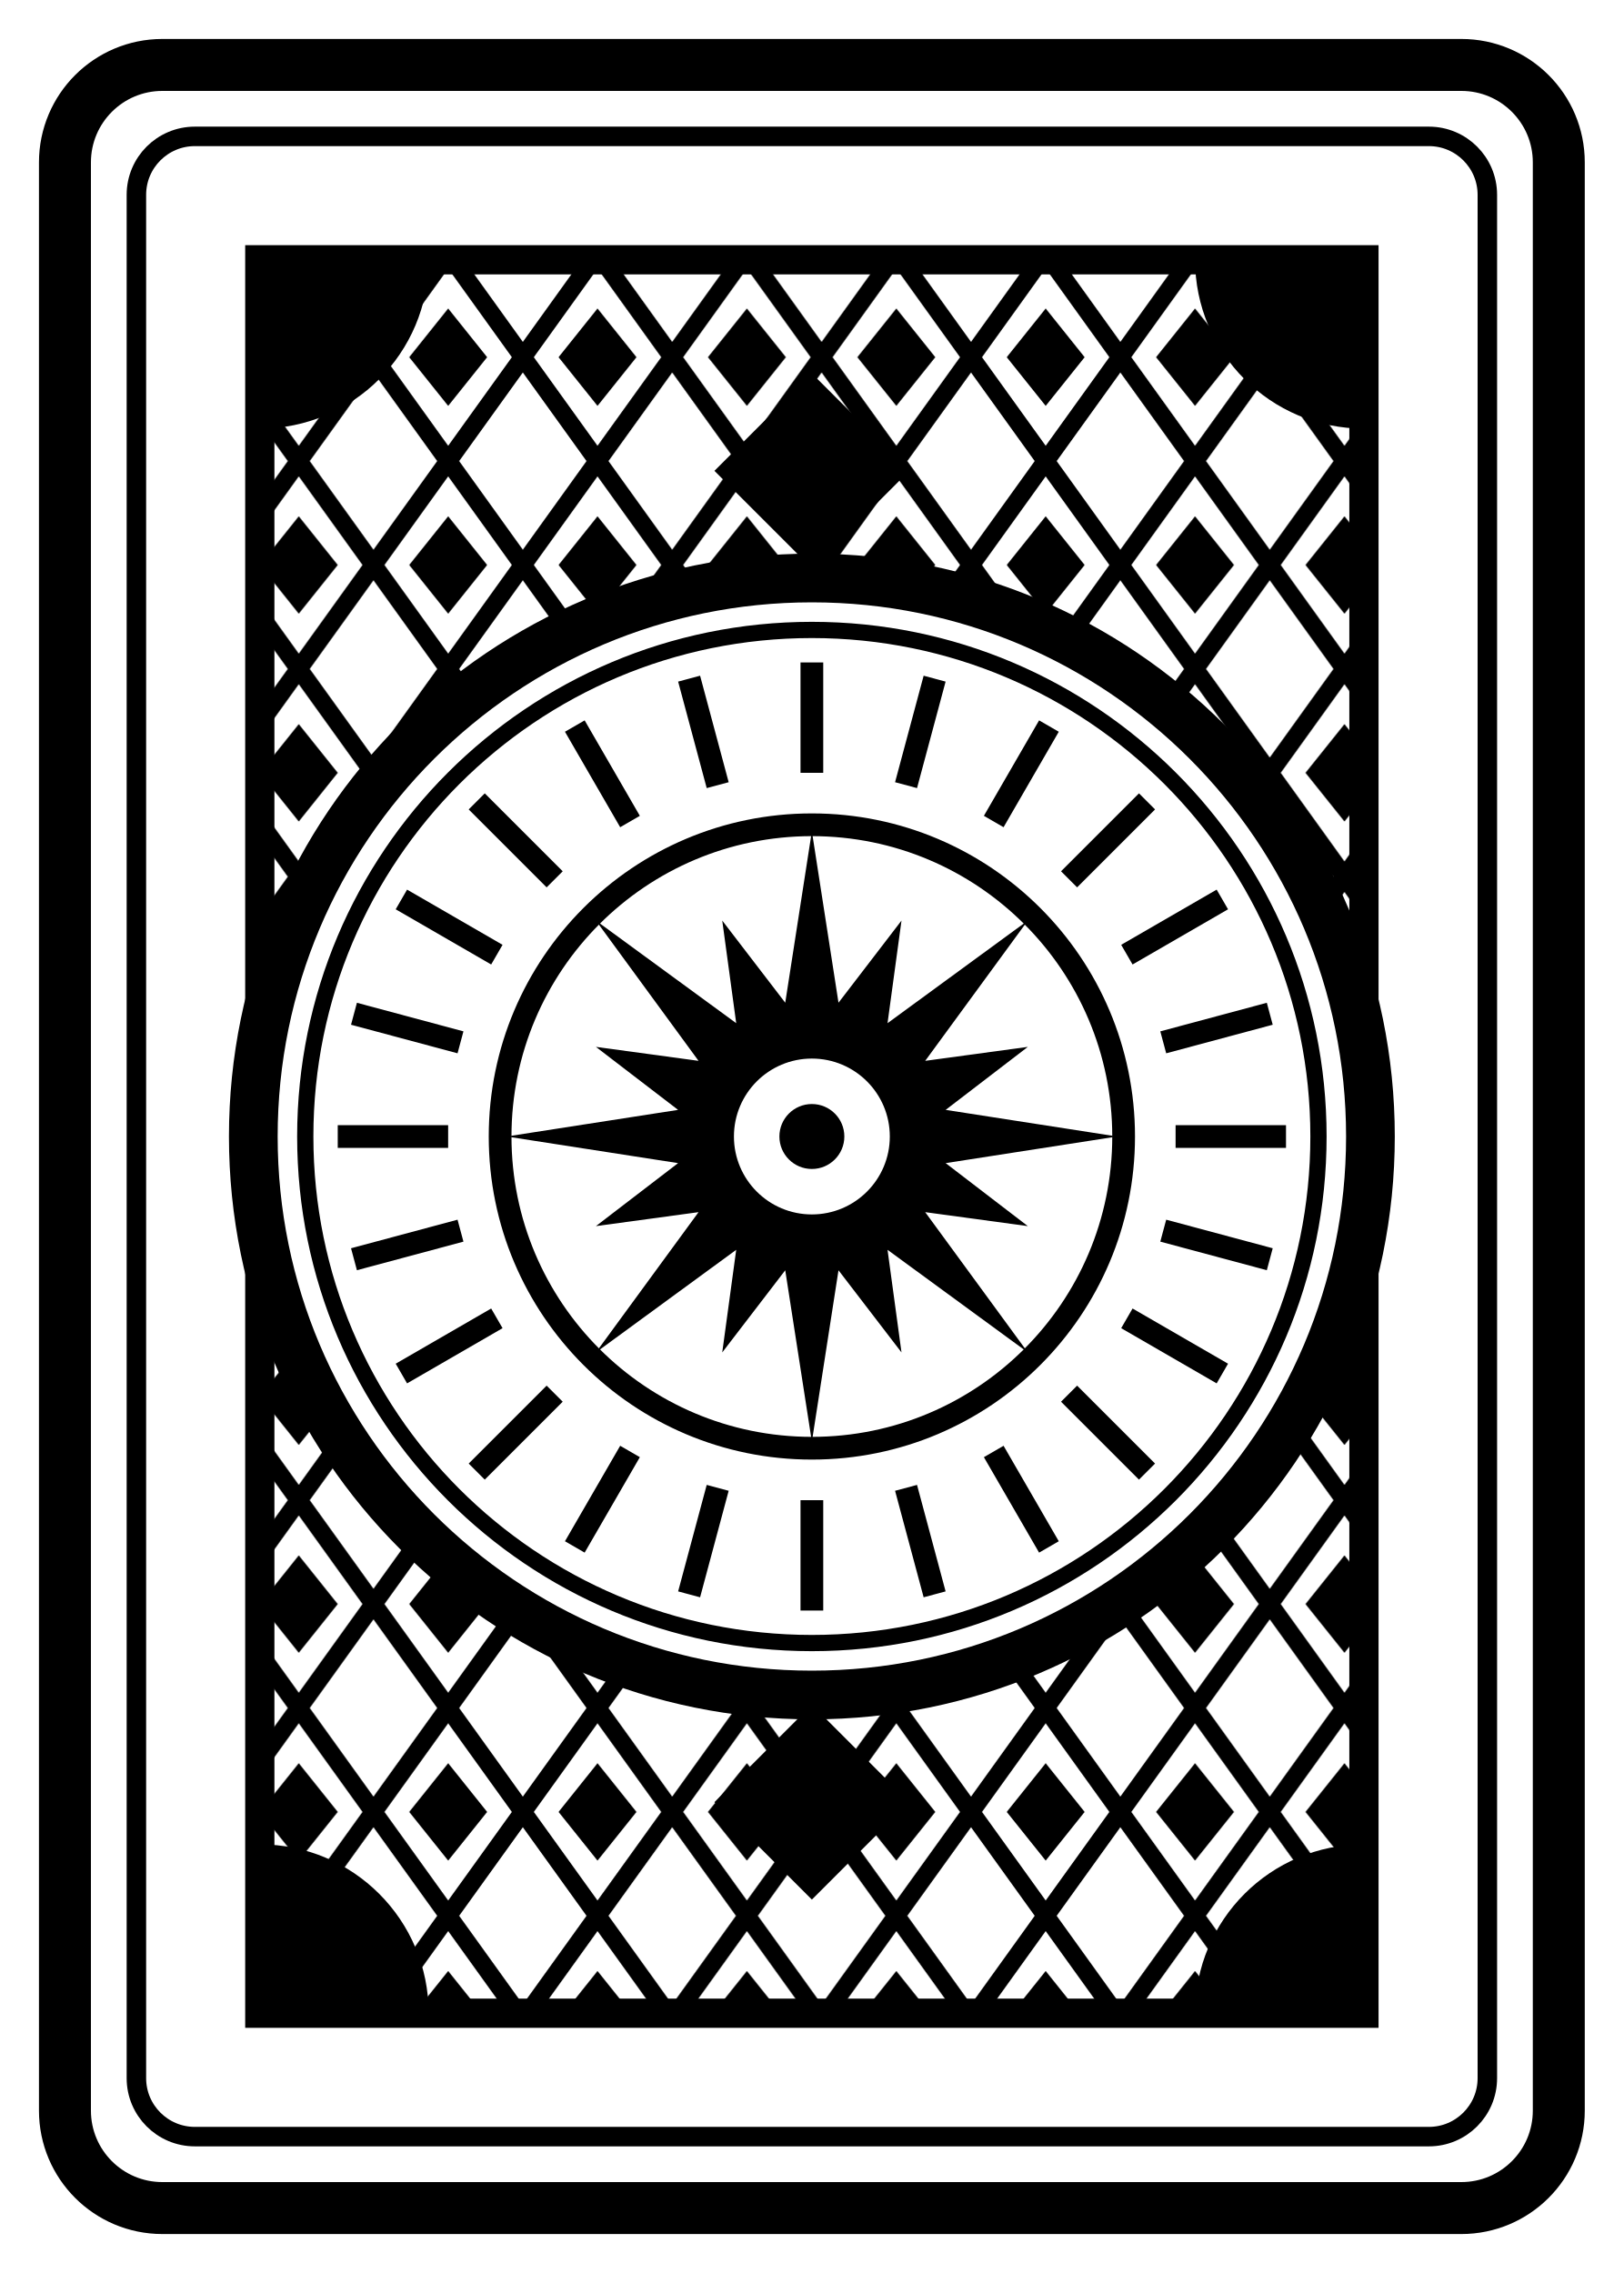
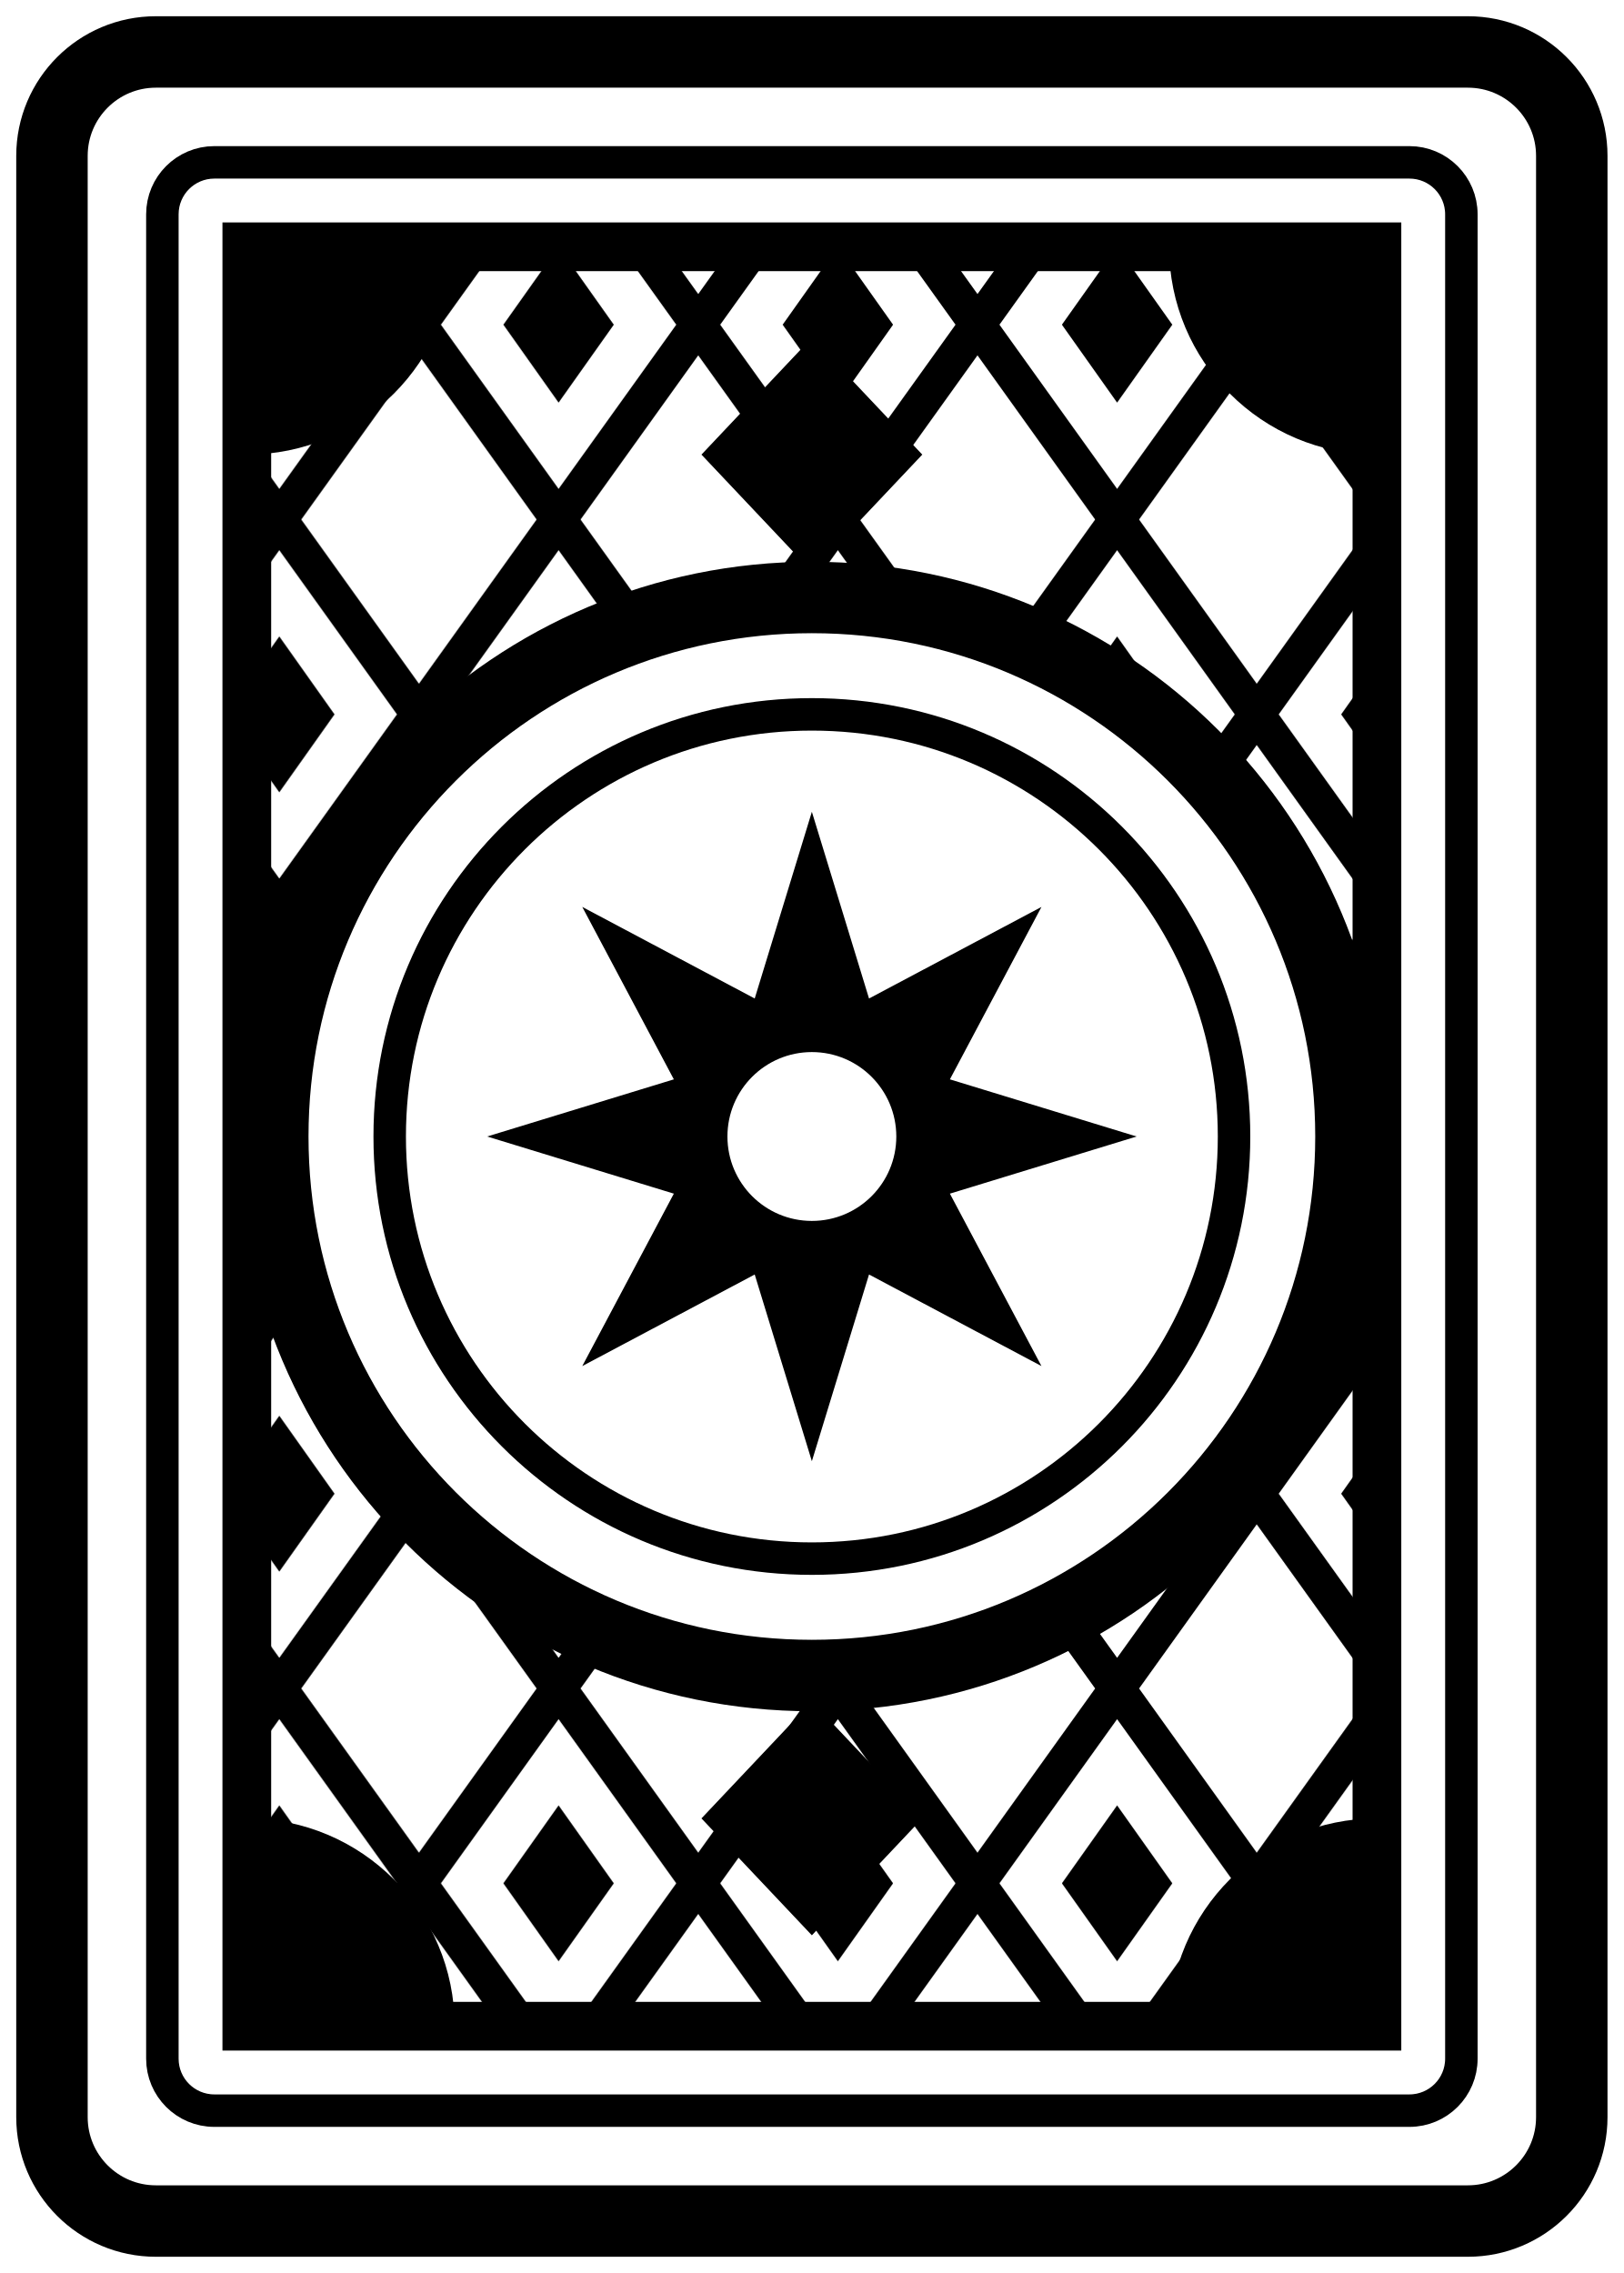
<svg xmlns="http://www.w3.org/2000/svg" viewBox="0 0 50 70">
  <defs>
    <clipPath id="c">
-       <path clip-rule="evenodd" d="M8 8H42V62H8Z M25 35m-17.2 0a17.2 17.2 0 1 0 34.4 0a17.2 17.2 0 1 0-34.4 0Z" />
+       <path clip-rule="evenodd" d="M7.6 7.6H42.4V62.4H7.6Z M25 35m-15.6 0a15.6 15.6 0 1 0 31.2 0a15.6 15.6 0 1 0-31.2 0Z" />
    </clipPath>
-     <pattern id="p" width="4.6" height="6.4" patternUnits="userSpaceOnUse" patternTransform="translate(2.3 1.4)">
-       <path d="M2.3 0L4.6 3.2 2.3 6.4 0 3.2Z" fill="none" stroke="#000" stroke-width=".55" />
-       <path d="M2.3 1.7L3.5 3.2 2.3 4.7 1.1 3.2Z" />
+     <pattern id="p" width="8.6" height="12" patternUnits="userSpaceOnUse" patternTransform="translate(4.3 4)">
+       <path d="M4.3 0L8.6 6 4.3 12 0 6Z" fill="none" stroke="#000" stroke-width="1.1" />
+       <path d="M4.3 3.6L6 6 4.3 8.4 2.6 6Z" />
    </pattern>
  </defs>
  <rect width="50" height="70" fill="url(#p)" clip-path="url(#c)" />
  <g fill="none" stroke="#000">
-     <rect x="2" y="2" width="46" height="66" rx="3" stroke-width="1.6" />
-     <rect x="4.2" y="4.2" width="41.6" height="61.6" rx="1.8" stroke-width=".6" />
-     <rect x="8" y="8" width="34" height="54" stroke-width=".9" />
-     <circle cx="25" cy="35" r="17.2" stroke-width="1.5" />
-     <circle cx="25" cy="35" r="15.6" stroke-width=".5" />
-     <circle cx="25" cy="35" r="9.6" stroke-width=".7" />
-     <path d="M25 23.8L25 20.4M27.9 24.18L28.78 20.9M30.6 25.3L32.3 22.36M32.92 27.08L35.32 24.68M34.7 29.4L37.64 27.7M35.82 32.1L39.1 31.22M36.2 35L39.6 35M35.82 37.9L39.1 38.78M34.7 40.6L37.64 42.3M32.92 42.92L35.32 45.32M30.6 44.7L32.3 47.64M27.9 45.82L28.78 49.1M25 46.2L25 49.6M22.1 45.82L21.22 49.1M19.4 44.7L17.7 47.64M17.08 42.92L14.68 45.32M15.3 40.6L12.36 42.3M14.18 37.9L10.9 38.78M13.8 35L10.4 35M14.18 32.1L10.9 31.22M15.3 29.4L12.36 27.7M17.08 27.08L14.68 24.68M19.4 25.3L17.7 22.36M22.1 24.18L21.22 20.9" stroke-width=".7" />
+     <rect x="1.6" y="1.6" width="46.8" height="66.8" rx="3.2" stroke-width="2.2" />
+     <rect x="5" y="5" width="40" height="60" rx="1.6" stroke-width="1" />
+     <rect x="7.6" y="7.6" width="34.8" height="54.8" stroke-width="1.5" />
+     <circle cx="25" cy="35" r="16.6" stroke-width="2.2" />
+     <circle cx="25" cy="35" r="13" stroke-width="1" />
  </g>
-   <path d="M8 8H13.2A5.2 5.2 0 0 1 8 13.2Z" />
-   <path d="M42 8H36.8A5.2 5.2 0 0 0 42 13.2Z" />
-   <path d="M8 62H13.2A5.2 5.2 0 0 0 8 56.8Z" />
-   <path d="M42 62H36.8A5.2 5.2 0 0 1 42 56.8Z" />
-   <path fill-rule="evenodd" d="M25 25.6L25.82 30.88L27.76 28.35L27.33 31.51L31.65 28.35L28.49 32.67L31.65 32.24L29.12 34.18L34.4 35L29.12 35.82L31.65 37.76L28.49 37.33L31.65 41.65L27.33 38.49L27.76 41.65L25.82 39.12L25 44.4L24.18 39.12L22.24 41.65L22.67 38.49L18.35 41.65L21.51 37.33L18.35 37.76L20.88 35.82L15.6 35L20.88 34.18L18.35 32.24L21.51 32.67L18.35 28.35L22.67 31.51L22.24 28.35L24.18 30.88Z M25 35m-2.4 0a2.4 2.4 0 1 0 4.8 0a2.4 2.4 0 1 0-4.8 0Z" />
-   <circle cx="25" cy="35" r="1" />
-   <path d="M25 11.5L28 14.5 25 17.5 22 14.5Z" />
-   <path d="M25 52.5L28 55.5 25 58.5 22 55.5Z" />
+   <path d="M7.6 7.6H14A6.4 6.4 0 0 1 7.6 14Z" />
+   <path d="M42.4 7.6H36A6.4 6.4 0 0 0 42.4 14Z" />
+   <path d="M7.6 62.4H14A6.4 6.4 0 0 0 7.6 56Z" />
+   <path d="M42.4 62.4H36A6.4 6.4 0 0 1 42.4 56Z" />
+   <path fill-rule="evenodd" d="M25.00 25.00L26.76 30.75L32.07 27.93L29.25 33.24L35.00 35.00L29.25 36.76L32.07 42.07L26.76 39.25L25.00 45.00L23.24 39.25L17.93 42.07L20.75 36.76L15.00 35.00L20.75 33.24L17.93 27.93L23.24 30.75Z M25 35m-2.6 0a2.6 2.6 0 1 0 5.2 0a2.6 2.6 0 1 0-5.2 0Z" />
+   <path d="M25 10.4L28.4 14 25 17.6 21.6 14Z" />
+   <path d="M25 52.4L28.4 56 25 59.6 21.6 56Z" />
</svg>
